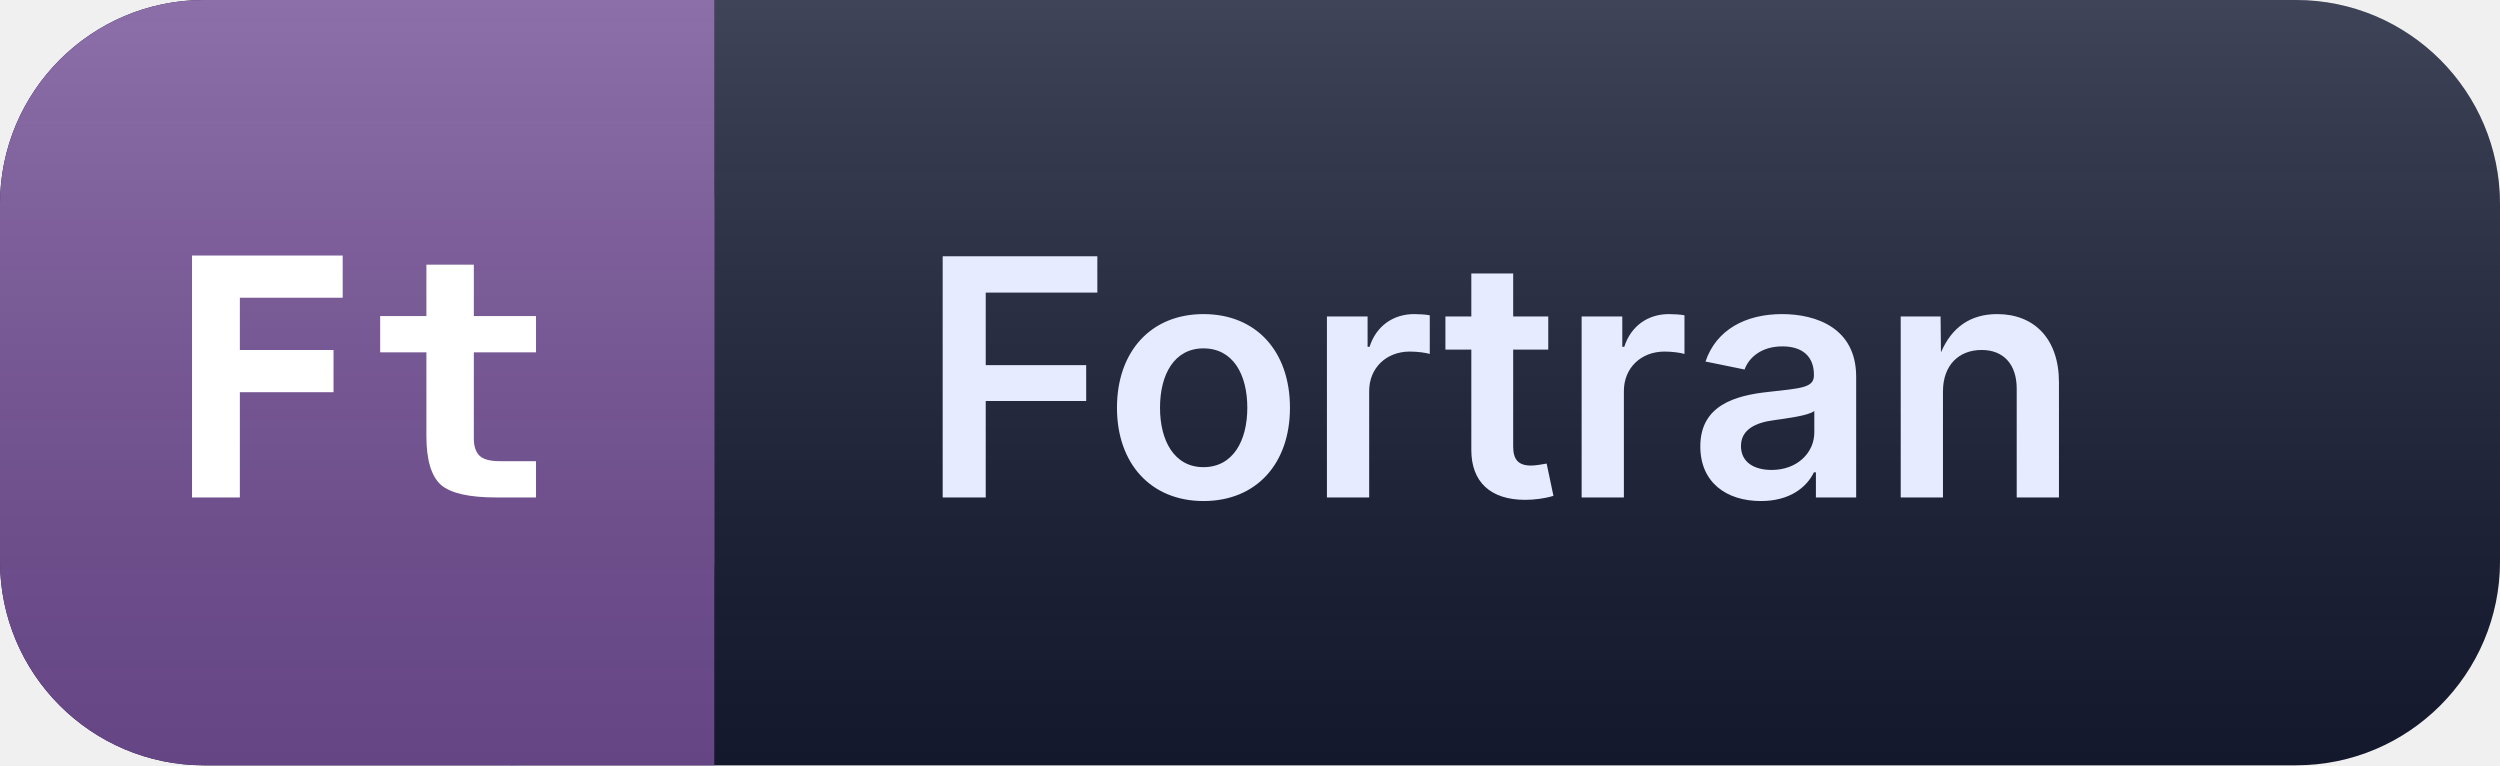
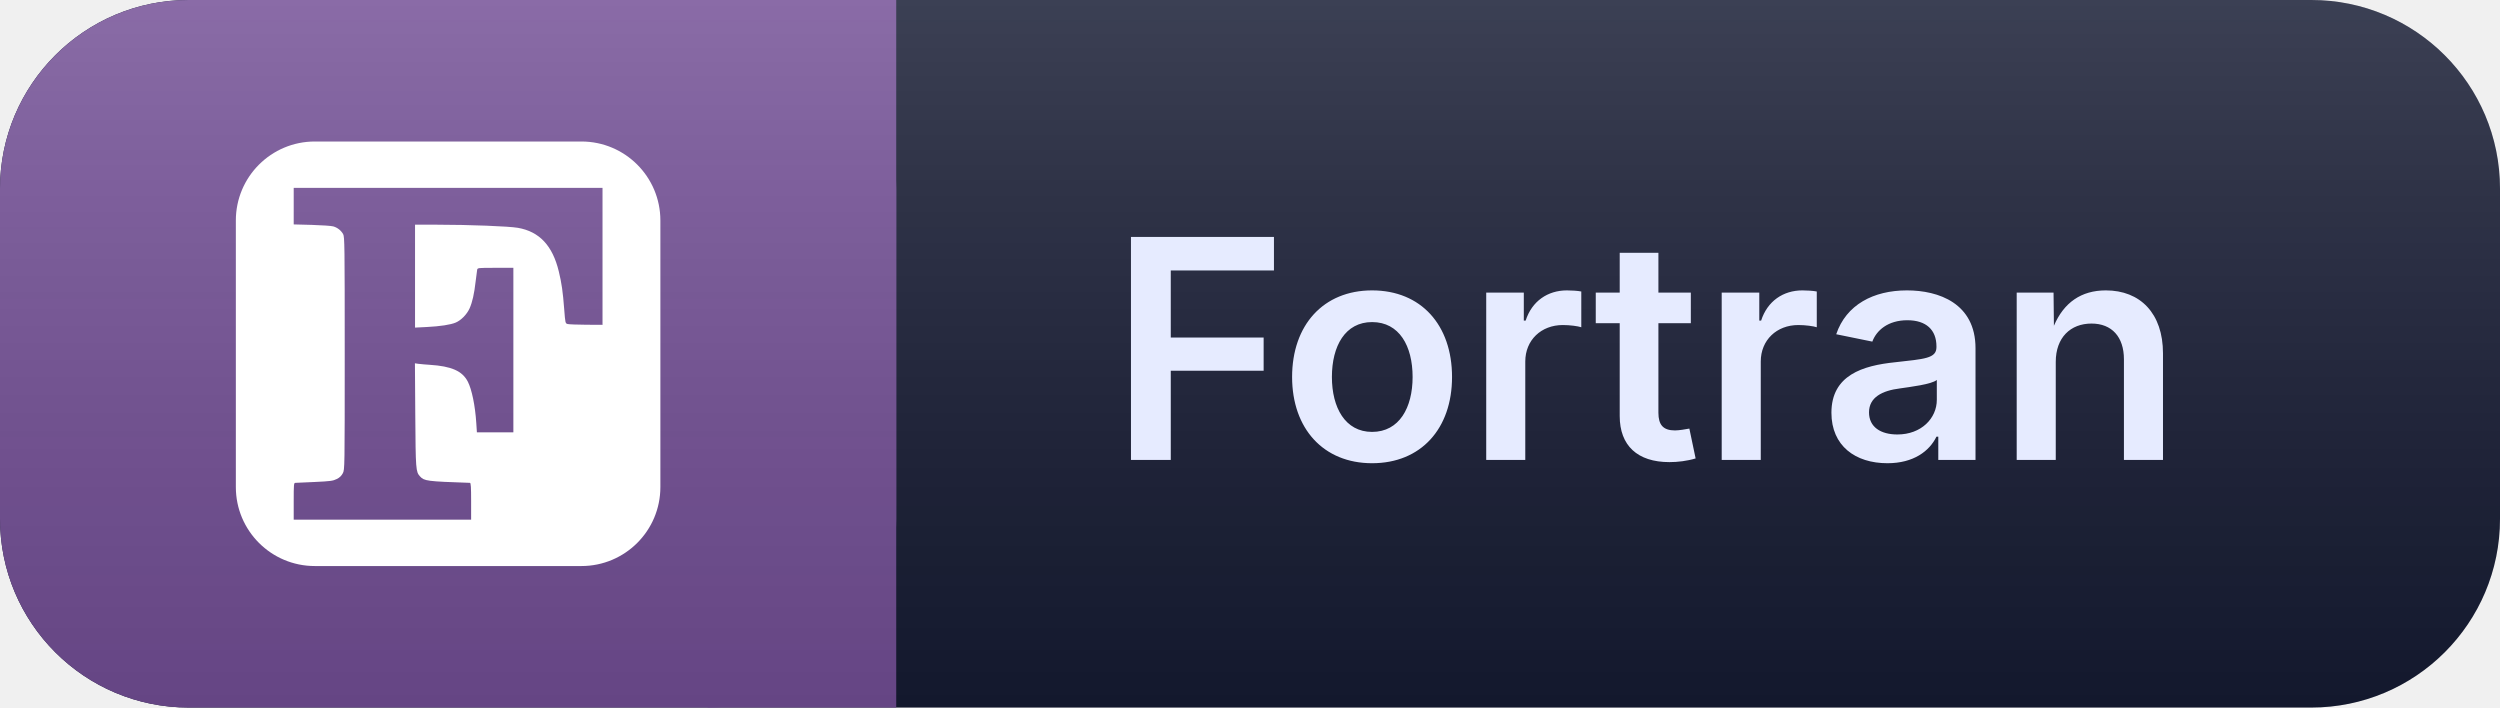
- <svg xmlns="http://www.w3.org/2000/svg" width="98" height="30" viewBox="0 0 98 30" role="img" aria-label="Fortran">
+ <svg xmlns="http://www.w3.org/2000/svg" width="106" height="30" viewBox="0 0 106 30" role="img" aria-label="Fortran">
  <defs>
    <linearGradient id="s" x2="0" y2="1">
-       <stop offset="0" stop-color="#fff" stop-opacity=".18" />
+       <stop offset="0" stop-color="#fff" stop-opacity=".16" />
      <stop offset="1" stop-opacity=".12" />
    </linearGradient>
  </defs>
-   <rect width="98" height="30" rx="8" fill="#161b33" />
-   <rect width="28" height="30" rx="8" fill="#734f96" />
-   <rect x="20" width="8" height="30" fill="#734f96" />
-   <rect width="98" height="30" rx="8" fill="url(#s)" />
-   <text x="14.2" y="19.5" text-anchor="middle" font-family="'SF Mono',Menlo,Consolas,monospace" font-size="13" font-weight="800" fill="#fff">Ft</text>
-   <text x="36" y="19.5" font-family="Inter,'Segoe UI',Helvetica,Arial,sans-serif" font-size="13" font-weight="600" fill="#e6ebff">Fortran</text>
+   <rect width="106" height="30" rx="8" fill="#161b33" />
+   <rect width="38" height="30" rx="8" fill="#734F96" />
+   <rect x="30" width="8" height="30" fill="#734F96" />
+   <rect width="106" height="30" rx="8" fill="url(#s)" />
+   <g transform="translate(10.0,6) scale(0.75)">
+     <path d="M19.536 0H4.464A4.463 4.463 0 0 0 0 4.464v15.073A4.463 4.463 0 0 0 4.464 24h15.073A4.463 4.463 0 0 0 24 19.536V4.464A4.463 4.463 0 0 0 19.536 0zm1.193 6.493v3.871l-.922-.005c-.507-.003-.981-.021-1.052-.041-.128-.036-.131-.05-.192-.839-.079-1.013-.143-1.462-.306-2.136-.352-1.457-1.096-2.25-2.309-2.463-.509-.089-2.731-.176-4.558-.177L10.13 4.7v5.82l.662-.033c.757-.038 1.353-.129 1.64-.252.306-.131.629-.462.781-.799.158-.352.262-.815.345-1.542.033-.286.07-.572.083-.636.024-.116.028-.117 1.036-.117h1.012v9.3h-2.062l-.035-.536c-.063-.971-.252-1.891-.479-2.331-.311-.601-.922-.871-2.151-.95a11.422 11.422 0 0 1-.666-.059l-.172-.027.02 2.926c.021 3.086.03 3.206.265 3.465.241.266.381.284 2.827.368.05.002.065.246.065 1.041v1.039H3.271v-1.039c0-.954.007-1.039.091-1.041.05-.001.543-.023 1.097-.049.891-.042 1.033-.061 1.244-.167a.712.712 0 0 0 .345-.328c.106-.206.107-.254.107-6.78 0-6.133-.006-6.584-.09-6.737a.938.938 0 0 0-.553-.436c-.104-.032-.65-.07-1.215-.086l-1.026-.027V2.622h17.458v3.871z" fill="#ffffff" />
+   </g>
+   <text x="47" y="19.5" font-family="Inter,Segoe UI,Helvetica,Arial,sans-serif" font-size="13" font-weight="600" fill="#e6ebff">Fortran</text>
</svg>
